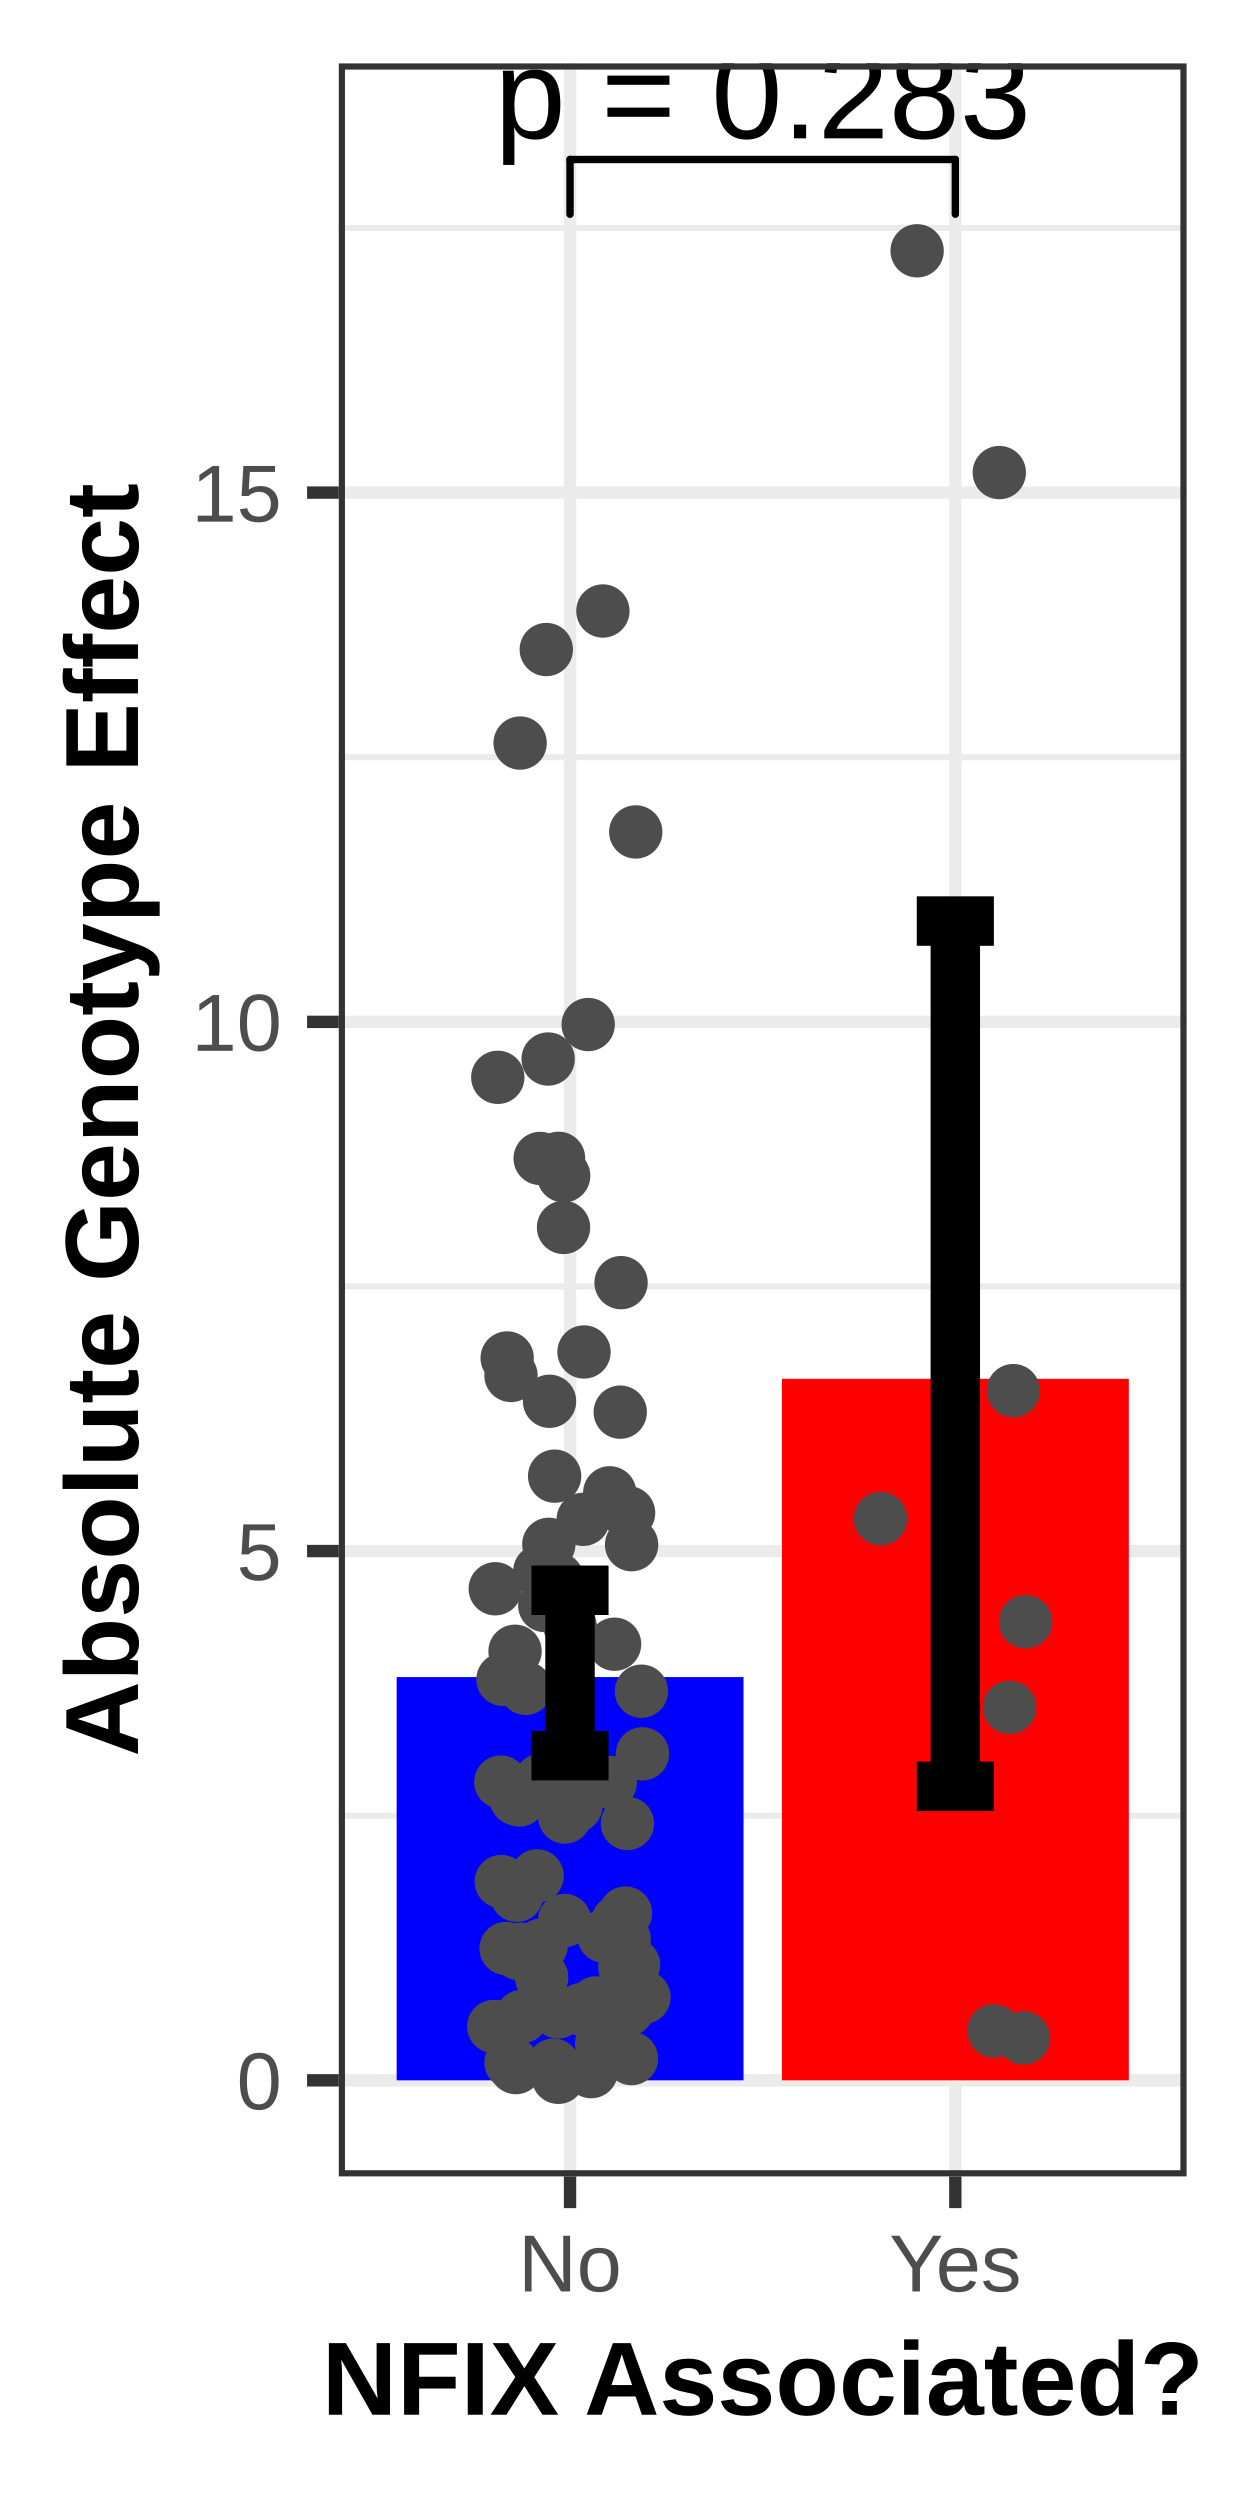
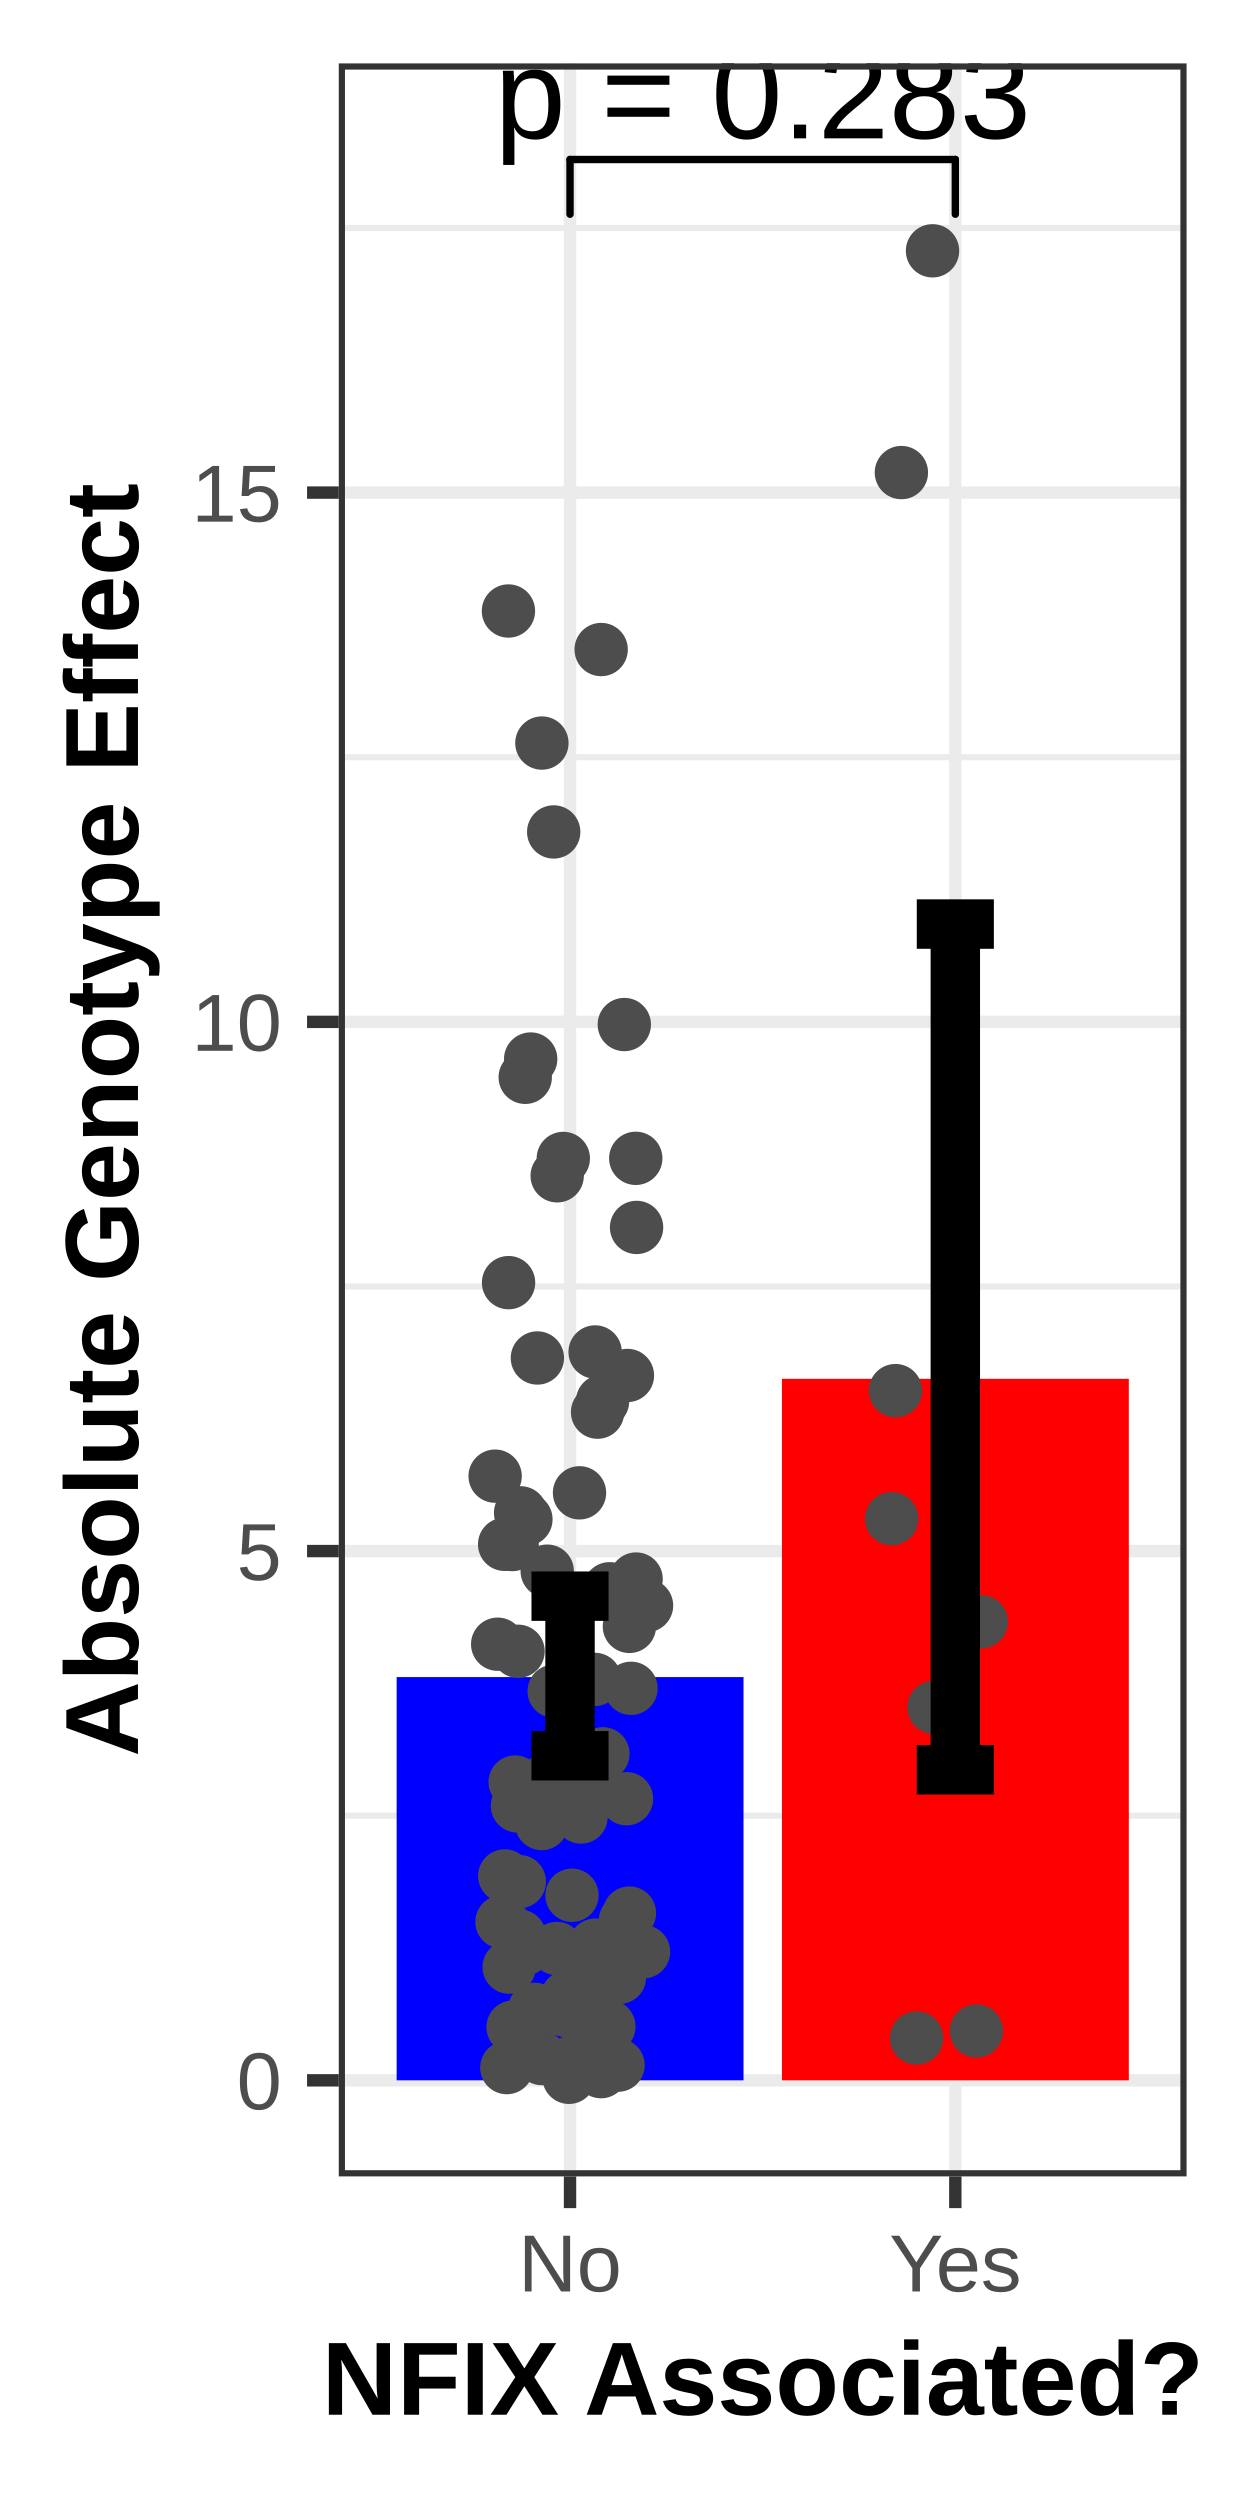
<svg xmlns="http://www.w3.org/2000/svg" class="svglite" width="108.00pt" height="216.00pt" viewBox="0 0 108.00 216.00">
  <defs>
    <style type="text/css">
    .svglite line, .svglite polyline, .svglite polygon, .svglite path, .svglite rect, .svglite circle {
      fill: none;
      stroke: #000000;
      stroke-linecap: round;
      stroke-linejoin: round;
      stroke-miterlimit: 10.00;
    }
    .svglite text {
      white-space: pre;
    }
  </style>
  </defs>
  <rect width="100%" height="100%" style="stroke: none; fill: #FFFFFF;" />
  <defs>
    <clipPath id="cpMC4wMHwxMDguMDB8MC4wMHwyMTYuMDA=">
      <rect x="0.00" y="0.00" width="108.00" height="216.00" />
    </clipPath>
  </defs>
  <g clip-path="url(#cpMC4wMHwxMDguMDB8MC4wMHwyMTYuMDA=)">
    <rect x="-0" y="0.00" width="108.00" height="216.00" style="stroke-width: 1.07; stroke: #FFFFFF; fill: #FFFFFF;" />
  </g>
  <defs>
    <clipPath id="cpMjkuMjd8MTAyLjUyfDUuNDh8MTg4LjA0">
      <rect x="29.27" y="5.48" width="73.25" height="182.56" />
    </clipPath>
  </defs>
  <g clip-path="url(#cpMjkuMjd8MTAyLjUyfDUuNDh8MTg4LjA0)">
    <rect x="29.27" y="5.48" width="73.25" height="182.56" style="stroke-width: 1.07; stroke: none; fill: #FFFFFF;" />
    <polyline points="29.27,156.88 102.52,156.88 " style="stroke-width: 0.53; stroke: #EBEBEB; stroke-linecap: butt;" />
    <polyline points="29.27,111.15 102.52,111.15 " style="stroke-width: 0.53; stroke: #EBEBEB; stroke-linecap: butt;" />
    <polyline points="29.27,65.42 102.52,65.42 " style="stroke-width: 0.53; stroke: #EBEBEB; stroke-linecap: butt;" />
    <polyline points="29.27,19.70 102.52,19.70 " style="stroke-width: 0.53; stroke: #EBEBEB; stroke-linecap: butt;" />
    <polyline points="29.27,179.74 102.52,179.74 " style="stroke-width: 1.07; stroke: #EBEBEB; stroke-linecap: butt;" />
    <polyline points="29.27,134.01 102.52,134.01 " style="stroke-width: 1.07; stroke: #EBEBEB; stroke-linecap: butt;" />
    <polyline points="29.27,88.29 102.52,88.29 " style="stroke-width: 1.07; stroke: #EBEBEB; stroke-linecap: butt;" />
    <polyline points="29.27,42.56 102.52,42.56 " style="stroke-width: 1.07; stroke: #EBEBEB; stroke-linecap: butt;" />
    <polyline points="49.25,188.04 49.25,5.48 " style="stroke-width: 1.07; stroke: #EBEBEB; stroke-linecap: butt;" />
    <polyline points="82.54,188.04 82.54,5.48 " style="stroke-width: 1.07; stroke: #EBEBEB; stroke-linecap: butt;" />
    <rect x="34.27" y="144.90" width="29.97" height="34.84" style="stroke-width: 2.13; stroke: none; stroke-linecap: butt; stroke-linejoin: miter; fill: #0000FF;" />
    <rect x="67.56" y="119.13" width="29.97" height="60.61" style="stroke-width: 2.13; stroke: none; stroke-linecap: butt; stroke-linejoin: miter; fill: #FF0000;" />
-     <circle cx="46.77" cy="168.06" r="1.95" style="stroke-width: 0.71; stroke: #4D4D4D; fill: #4D4D4D;" />
-     <circle cx="53.99" cy="169.96" r="1.95" style="stroke-width: 0.71; stroke: #4D4D4D; fill: #4D4D4D;" />
-     <circle cx="46.72" cy="153.82" r="1.95" style="stroke-width: 0.71; stroke: #4D4D4D; fill: #4D4D4D;" />
-     <circle cx="44.57" cy="178.64" r="1.95" style="stroke-width: 0.71; stroke: #4D4D4D; fill: #4D4D4D;" />
-     <circle cx="48.78" cy="165.93" r="1.95" style="stroke-width: 0.71; stroke: #4D4D4D; fill: #4D4D4D;" />
-     <circle cx="47.82" cy="178.43" r="1.95" style="stroke-width: 0.71; stroke: #4D4D4D; fill: #4D4D4D;" />
-     <circle cx="44.82" cy="168.79" r="1.95" style="stroke-width: 0.71; stroke: #4D4D4D; fill: #4D4D4D;" />
-     <circle cx="42.66" cy="175.09" r="1.95" style="stroke-width: 0.71; stroke: #4D4D4D; fill: #4D4D4D;" />
-     <circle cx="54.04" cy="165.29" r="1.95" style="stroke-width: 0.71; stroke: #4D4D4D; fill: #4D4D4D;" />
-     <circle cx="43.27" cy="153.97" r="1.95" style="stroke-width: 0.71; stroke: #4D4D4D; fill: #4D4D4D;" />
-     <circle cx="54.74" cy="169.76" r="1.95" style="stroke-width: 0.71; stroke: #4D4D4D; fill: #4D4D4D;" />
-     <circle cx="53.10" cy="142.06" r="1.95" style="stroke-width: 0.71; stroke: #4D4D4D; fill: #4D4D4D;" />
-     <circle cx="48.22" cy="173.83" r="1.95" style="stroke-width: 0.71; stroke: #4D4D4D; fill: #4D4D4D;" />
-     <circle cx="48.70" cy="101.59" r="1.95" style="stroke-width: 0.71; stroke: #4D4D4D; fill: #4D4D4D;" />
-     <circle cx="54.21" cy="157.55" r="1.95" style="stroke-width: 0.71; stroke: #4D4D4D; fill: #4D4D4D;" />
-     <circle cx="53.93" cy="167.56" r="1.95" style="stroke-width: 0.71; stroke: #4D4D4D; fill: #4D4D4D;" />
-     <circle cx="47.74" cy="153.58" r="1.95" style="stroke-width: 0.71; stroke: #4D4D4D; fill: #4D4D4D;" />
-     <circle cx="53.59" cy="122.01" r="1.95" style="stroke-width: 0.71; stroke: #4D4D4D; fill: #4D4D4D;" />
-     <circle cx="52.73" cy="154.00" r="1.95" style="stroke-width: 0.71; stroke: #4D4D4D; fill: #4D4D4D;" />
-     <circle cx="55.42" cy="146.12" r="1.95" style="stroke-width: 0.71; stroke: #4D4D4D; fill: #4D4D4D;" />
-     <circle cx="51.50" cy="173.05" r="1.95" style="stroke-width: 0.71; stroke: #4D4D4D; fill: #4D4D4D;" />
-     <circle cx="54.25" cy="173.61" r="1.95" style="stroke-width: 0.71; stroke: #4D4D4D; fill: #4D4D4D;" />
-     <circle cx="47.20" cy="56.12" r="1.95" style="stroke-width: 0.71; stroke: #4D4D4D; fill: #4D4D4D;" />
-     <circle cx="50.29" cy="173.61" r="1.95" style="stroke-width: 0.71; stroke: #4D4D4D; fill: #4D4D4D;" />
-     <circle cx="52.09" cy="52.79" r="1.95" style="stroke-width: 0.71; stroke: #4D4D4D; fill: #4D4D4D;" />
-     <circle cx="51.98" cy="176.58" r="1.95" style="stroke-width: 0.71; stroke: #4D4D4D; fill: #4D4D4D;" />
-     <circle cx="49.75" cy="156.03" r="1.95" style="stroke-width: 0.71; stroke: #4D4D4D; fill: #4D4D4D;" />
-     <circle cx="48.80" cy="156.99" r="1.95" style="stroke-width: 0.71; stroke: #4D4D4D; fill: #4D4D4D;" />
-     <circle cx="48.24" cy="179.48" r="1.95" style="stroke-width: 0.71; stroke: #4D4D4D; fill: #4D4D4D;" />
-     <circle cx="46.36" cy="168.92" r="1.95" style="stroke-width: 0.71; stroke: #4D4D4D; fill: #4D4D4D;" />
-     <circle cx="46.41" cy="162.08" r="1.95" style="stroke-width: 0.71; stroke: #4D4D4D; fill: #4D4D4D;" />
-     <circle cx="88.43" cy="176.08" r="1.95" style="stroke-width: 0.71; stroke: #4D4D4D; fill: #4D4D4D;" />
-     <circle cx="87.23" cy="147.52" r="1.95" style="stroke-width: 0.71; stroke: #4D4D4D; fill: #4D4D4D;" />
-     <circle cx="85.87" cy="175.47" r="1.95" style="stroke-width: 0.71; stroke: #4D4D4D; fill: #4D4D4D;" />
-     <circle cx="76.08" cy="131.21" r="1.95" style="stroke-width: 0.71; stroke: #4D4D4D; fill: #4D4D4D;" />
-     <circle cx="88.61" cy="140.12" r="1.95" style="stroke-width: 0.71; stroke: #4D4D4D; fill: #4D4D4D;" />
-     <circle cx="87.55" cy="120.15" r="1.95" style="stroke-width: 0.71; stroke: #4D4D4D; fill: #4D4D4D;" />
-     <circle cx="79.24" cy="21.67" r="1.95" style="stroke-width: 0.71; stroke: #4D4D4D; fill: #4D4D4D;" />
-     <circle cx="86.34" cy="40.83" r="1.95" style="stroke-width: 0.71; stroke: #4D4D4D; fill: #4D4D4D;" />
-     <circle cx="45.03" cy="168.63" r="1.95" style="stroke-width: 0.71; stroke: #4D4D4D; fill: #4D4D4D;" />
-     <circle cx="46.64" cy="135.75" r="1.95" style="stroke-width: 0.71; stroke: #4D4D4D; fill: #4D4D4D;" />
-     <circle cx="50.55" cy="153.75" r="1.95" style="stroke-width: 0.71; stroke: #4D4D4D; fill: #4D4D4D;" />
-     <circle cx="49.26" cy="140.52" r="1.95" style="stroke-width: 0.71; stroke: #4D4D4D; fill: #4D4D4D;" />
-     <circle cx="44.65" cy="163.75" r="1.95" style="stroke-width: 0.71; stroke: #4D4D4D; fill: #4D4D4D;" />
-     <circle cx="46.67" cy="100.09" r="1.95" style="stroke-width: 0.71; stroke: #4D4D4D; fill: #4D4D4D;" />
-     <circle cx="43.01" cy="93.08" r="1.95" style="stroke-width: 0.71; stroke: #4D4D4D; fill: #4D4D4D;" />
-     <circle cx="50.82" cy="88.52" r="1.95" style="stroke-width: 0.71; stroke: #4D4D4D; fill: #4D4D4D;" />
-     <circle cx="45.11" cy="174.22" r="1.95" style="stroke-width: 0.71; stroke: #4D4D4D; fill: #4D4D4D;" />
-     <circle cx="55.51" cy="151.53" r="1.95" style="stroke-width: 0.71; stroke: #4D4D4D; fill: #4D4D4D;" />
-     <circle cx="43.73" cy="168.35" r="1.95" style="stroke-width: 0.71; stroke: #4D4D4D; fill: #4D4D4D;" />
-     <circle cx="44.15" cy="118.84" r="1.95" style="stroke-width: 0.71; stroke: #4D4D4D; fill: #4D4D4D;" />
-     <circle cx="47.48" cy="121.07" r="1.95" style="stroke-width: 0.71; stroke: #4D4D4D; fill: #4D4D4D;" />
-     <circle cx="42.96" cy="175.14" r="1.95" style="stroke-width: 0.71; stroke: #4D4D4D; fill: #4D4D4D;" />
-     <circle cx="47.92" cy="127.54" r="1.95" style="stroke-width: 0.71; stroke: #4D4D4D; fill: #4D4D4D;" />
-     <circle cx="43.82" cy="117.33" r="1.95" style="stroke-width: 0.71; stroke: #4D4D4D; fill: #4D4D4D;" />
-     <circle cx="48.16" cy="136.43" r="1.95" style="stroke-width: 0.71; stroke: #4D4D4D; fill: #4D4D4D;" />
-     <circle cx="51.08" cy="178.99" r="1.95" style="stroke-width: 0.71; stroke: #4D4D4D; fill: #4D4D4D;" />
-     <circle cx="52.19" cy="167.28" r="1.95" style="stroke-width: 0.71; stroke: #4D4D4D; fill: #4D4D4D;" />
-     <circle cx="44.60" cy="155.41" r="1.95" style="stroke-width: 0.71; stroke: #4D4D4D; fill: #4D4D4D;" />
-     <circle cx="53.66" cy="110.82" r="1.95" style="stroke-width: 0.71; stroke: #4D4D4D; fill: #4D4D4D;" />
-     <circle cx="43.46" cy="145.10" r="1.95" style="stroke-width: 0.71; stroke: #4D4D4D; fill: #4D4D4D;" />
-     <circle cx="48.69" cy="106.05" r="1.95" style="stroke-width: 0.71; stroke: #4D4D4D; fill: #4D4D4D;" />
-     <circle cx="50.39" cy="131.27" r="1.95" style="stroke-width: 0.71; stroke: #4D4D4D; fill: #4D4D4D;" />
-     <circle cx="54.57" cy="133.46" r="1.95" style="stroke-width: 0.71; stroke: #4D4D4D; fill: #4D4D4D;" />
-     <circle cx="43.31" cy="162.57" r="1.95" style="stroke-width: 0.71; stroke: #4D4D4D; fill: #4D4D4D;" />
-     <circle cx="54.56" cy="177.86" r="1.95" style="stroke-width: 0.71; stroke: #4D4D4D; fill: #4D4D4D;" />
-     <circle cx="47.07" cy="138.72" r="1.95" style="stroke-width: 0.71; stroke: #4D4D4D; fill: #4D4D4D;" />
-     <circle cx="44.99" cy="168.41" r="1.95" style="stroke-width: 0.71; stroke: #4D4D4D; fill: #4D4D4D;" />
-     <circle cx="44.87" cy="155.52" r="1.95" style="stroke-width: 0.71; stroke: #4D4D4D; fill: #4D4D4D;" />
-     <circle cx="45.42" cy="145.87" r="1.95" style="stroke-width: 0.71; stroke: #4D4D4D; fill: #4D4D4D;" />
-     <circle cx="47.36" cy="91.50" r="1.95" style="stroke-width: 0.71; stroke: #4D4D4D; fill: #4D4D4D;" />
-     <circle cx="52.68" cy="128.98" r="1.95" style="stroke-width: 0.71; stroke: #4D4D4D; fill: #4D4D4D;" />
-     <circle cx="54.31" cy="130.71" r="1.95" style="stroke-width: 0.71; stroke: #4D4D4D; fill: #4D4D4D;" />
-     <circle cx="50.46" cy="116.81" r="1.95" style="stroke-width: 0.71; stroke: #4D4D4D; fill: #4D4D4D;" />
-     <circle cx="48.26" cy="100.08" r="1.95" style="stroke-width: 0.71; stroke: #4D4D4D; fill: #4D4D4D;" />
-     <circle cx="44.15" cy="178.19" r="1.95" style="stroke-width: 0.71; stroke: #4D4D4D; fill: #4D4D4D;" />
-     <circle cx="47.42" cy="133.43" r="1.95" style="stroke-width: 0.71; stroke: #4D4D4D; fill: #4D4D4D;" />
-     <circle cx="55.64" cy="172.56" r="1.95" style="stroke-width: 0.71; stroke: #4D4D4D; fill: #4D4D4D;" />
-     <circle cx="54.93" cy="71.88" r="1.95" style="stroke-width: 0.71; stroke: #4D4D4D; fill: #4D4D4D;" />
-     <circle cx="44.94" cy="64.20" r="1.95" style="stroke-width: 0.71; stroke: #4D4D4D; fill: #4D4D4D;" />
-     <circle cx="42.79" cy="137.27" r="1.95" style="stroke-width: 0.71; stroke: #4D4D4D; fill: #4D4D4D;" />
-     <circle cx="53.36" cy="166.05" r="1.95" style="stroke-width: 0.71; stroke: #4D4D4D; fill: #4D4D4D;" />
-     <circle cx="46.80" cy="170.84" r="1.95" style="stroke-width: 0.71; stroke: #4D4D4D; fill: #4D4D4D;" />
-     <circle cx="44.50" cy="142.67" r="1.95" style="stroke-width: 0.71; stroke: #4D4D4D; fill: #4D4D4D;" />
+     <circle cx="51.43" cy="168.06" r="1.95" style="stroke-width: 0.71; stroke: #4D4D4D; fill: #4D4D4D;" />
+     <circle cx="43.99" cy="169.96" r="1.95" style="stroke-width: 0.71; stroke: #4D4D4D; fill: #4D4D4D;" />
+     <circle cx="50.09" cy="153.82" r="1.95" style="stroke-width: 0.71; stroke: #4D4D4D; fill: #4D4D4D;" />
+     <circle cx="43.79" cy="178.64" r="1.95" style="stroke-width: 0.71; stroke: #4D4D4D; fill: #4D4D4D;" />
+     <circle cx="54.04" cy="165.93" r="1.95" style="stroke-width: 0.71; stroke: #4D4D4D; fill: #4D4D4D;" />
+     <circle cx="53.40" cy="178.43" r="1.95" style="stroke-width: 0.71; stroke: #4D4D4D; fill: #4D4D4D;" />
+     <circle cx="52.92" cy="168.79" r="1.95" style="stroke-width: 0.71; stroke: #4D4D4D; fill: #4D4D4D;" />
+     <circle cx="52.61" cy="175.09" r="1.95" style="stroke-width: 0.71; stroke: #4D4D4D; fill: #4D4D4D;" />
+     <circle cx="54.38" cy="165.29" r="1.95" style="stroke-width: 0.71; stroke: #4D4D4D; fill: #4D4D4D;" />
+     <circle cx="44.51" cy="153.97" r="1.95" style="stroke-width: 0.71; stroke: #4D4D4D; fill: #4D4D4D;" />
+     <circle cx="51.12" cy="169.76" r="1.95" style="stroke-width: 0.71; stroke: #4D4D4D; fill: #4D4D4D;" />
+     <circle cx="43.00" cy="142.06" r="1.95" style="stroke-width: 0.71; stroke: #4D4D4D; fill: #4D4D4D;" />
+     <circle cx="49.29" cy="173.83" r="1.95" style="stroke-width: 0.71; stroke: #4D4D4D; fill: #4D4D4D;" />
+     <circle cx="48.14" cy="101.59" r="1.95" style="stroke-width: 0.71; stroke: #4D4D4D; fill: #4D4D4D;" />
+     <circle cx="46.80" cy="157.55" r="1.95" style="stroke-width: 0.71; stroke: #4D4D4D; fill: #4D4D4D;" />
+     <circle cx="53.99" cy="167.56" r="1.95" style="stroke-width: 0.71; stroke: #4D4D4D; fill: #4D4D4D;" />
+     <circle cx="47.44" cy="153.58" r="1.95" style="stroke-width: 0.71; stroke: #4D4D4D; fill: #4D4D4D;" />
+     <circle cx="51.63" cy="122.01" r="1.95" style="stroke-width: 0.71; stroke: #4D4D4D; fill: #4D4D4D;" />
+     <circle cx="49.28" cy="154.00" r="1.95" style="stroke-width: 0.71; stroke: #4D4D4D; fill: #4D4D4D;" />
+     <circle cx="47.88" cy="146.12" r="1.95" style="stroke-width: 0.71; stroke: #4D4D4D; fill: #4D4D4D;" />
+     <circle cx="49.96" cy="173.05" r="1.95" style="stroke-width: 0.71; stroke: #4D4D4D; fill: #4D4D4D;" />
+     <circle cx="46.19" cy="173.61" r="1.95" style="stroke-width: 0.71; stroke: #4D4D4D; fill: #4D4D4D;" />
+     <circle cx="51.94" cy="56.12" r="1.95" style="stroke-width: 0.71; stroke: #4D4D4D; fill: #4D4D4D;" />
+     <circle cx="48.49" cy="173.61" r="1.95" style="stroke-width: 0.71; stroke: #4D4D4D; fill: #4D4D4D;" />
+     <circle cx="43.93" cy="52.79" r="1.95" style="stroke-width: 0.71; stroke: #4D4D4D; fill: #4D4D4D;" />
+     <circle cx="52.22" cy="176.58" r="1.95" style="stroke-width: 0.71; stroke: #4D4D4D; fill: #4D4D4D;" />
+     <circle cx="44.71" cy="156.03" r="1.95" style="stroke-width: 0.71; stroke: #4D4D4D; fill: #4D4D4D;" />
+     <circle cx="50.20" cy="156.99" r="1.95" style="stroke-width: 0.71; stroke: #4D4D4D; fill: #4D4D4D;" />
+     <circle cx="49.16" cy="179.48" r="1.95" style="stroke-width: 0.71; stroke: #4D4D4D; fill: #4D4D4D;" />
+     <circle cx="54.10" cy="168.92" r="1.95" style="stroke-width: 0.71; stroke: #4D4D4D; fill: #4D4D4D;" />
+     <circle cx="43.61" cy="162.08" r="1.95" style="stroke-width: 0.71; stroke: #4D4D4D; fill: #4D4D4D;" />
+     <circle cx="79.19" cy="176.08" r="1.95" style="stroke-width: 0.71; stroke: #4D4D4D; fill: #4D4D4D;" />
+     <circle cx="80.70" cy="147.52" r="1.95" style="stroke-width: 0.71; stroke: #4D4D4D; fill: #4D4D4D;" />
+     <circle cx="84.36" cy="175.47" r="1.95" style="stroke-width: 0.71; stroke: #4D4D4D; fill: #4D4D4D;" />
+     <circle cx="77.04" cy="131.21" r="1.95" style="stroke-width: 0.71; stroke: #4D4D4D; fill: #4D4D4D;" />
+     <circle cx="84.78" cy="140.12" r="1.95" style="stroke-width: 0.71; stroke: #4D4D4D; fill: #4D4D4D;" />
+     <circle cx="77.37" cy="120.15" r="1.95" style="stroke-width: 0.71; stroke: #4D4D4D; fill: #4D4D4D;" />
+     <circle cx="80.57" cy="21.67" r="1.95" style="stroke-width: 0.71; stroke: #4D4D4D; fill: #4D4D4D;" />
+     <circle cx="77.88" cy="40.83" r="1.95" style="stroke-width: 0.71; stroke: #4D4D4D; fill: #4D4D4D;" />
+     <circle cx="55.60" cy="168.63" r="1.95" style="stroke-width: 0.71; stroke: #4D4D4D; fill: #4D4D4D;" />
+     <circle cx="47.28" cy="135.75" r="1.95" style="stroke-width: 0.71; stroke: #4D4D4D; fill: #4D4D4D;" />
+     <circle cx="49.94" cy="153.75" r="1.95" style="stroke-width: 0.71; stroke: #4D4D4D; fill: #4D4D4D;" />
+     <circle cx="54.38" cy="140.52" r="1.95" style="stroke-width: 0.71; stroke: #4D4D4D; fill: #4D4D4D;" />
+     <circle cx="49.42" cy="163.75" r="1.95" style="stroke-width: 0.71; stroke: #4D4D4D; fill: #4D4D4D;" />
+     <circle cx="48.67" cy="100.09" r="1.95" style="stroke-width: 0.71; stroke: #4D4D4D; fill: #4D4D4D;" />
+     <circle cx="45.38" cy="93.08" r="1.95" style="stroke-width: 0.71; stroke: #4D4D4D; fill: #4D4D4D;" />
+     <circle cx="53.94" cy="88.52" r="1.95" style="stroke-width: 0.71; stroke: #4D4D4D; fill: #4D4D4D;" />
+     <circle cx="51.33" cy="174.22" r="1.95" style="stroke-width: 0.71; stroke: #4D4D4D; fill: #4D4D4D;" />
+     <circle cx="52.09" cy="151.53" r="1.95" style="stroke-width: 0.71; stroke: #4D4D4D; fill: #4D4D4D;" />
+     <circle cx="48.10" cy="168.35" r="1.95" style="stroke-width: 0.71; stroke: #4D4D4D; fill: #4D4D4D;" />
+     <circle cx="54.21" cy="118.84" r="1.95" style="stroke-width: 0.71; stroke: #4D4D4D; fill: #4D4D4D;" />
+     <circle cx="52.06" cy="121.07" r="1.95" style="stroke-width: 0.71; stroke: #4D4D4D; fill: #4D4D4D;" />
+     <circle cx="44.33" cy="175.14" r="1.95" style="stroke-width: 0.71; stroke: #4D4D4D; fill: #4D4D4D;" />
+     <circle cx="42.78" cy="127.54" r="1.95" style="stroke-width: 0.71; stroke: #4D4D4D; fill: #4D4D4D;" />
+     <circle cx="46.43" cy="117.33" r="1.95" style="stroke-width: 0.71; stroke: #4D4D4D; fill: #4D4D4D;" />
+     <circle cx="54.96" cy="136.43" r="1.95" style="stroke-width: 0.71; stroke: #4D4D4D; fill: #4D4D4D;" />
+     <circle cx="51.93" cy="178.99" r="1.95" style="stroke-width: 0.71; stroke: #4D4D4D; fill: #4D4D4D;" />
+     <circle cx="44.88" cy="167.28" r="1.95" style="stroke-width: 0.71; stroke: #4D4D4D; fill: #4D4D4D;" />
+     <circle cx="54.13" cy="155.41" r="1.95" style="stroke-width: 0.71; stroke: #4D4D4D; fill: #4D4D4D;" />
+     <circle cx="43.94" cy="110.82" r="1.95" style="stroke-width: 0.71; stroke: #4D4D4D; fill: #4D4D4D;" />
+     <circle cx="51.39" cy="145.10" r="1.95" style="stroke-width: 0.71; stroke: #4D4D4D; fill: #4D4D4D;" />
+     <circle cx="55.00" cy="106.05" r="1.95" style="stroke-width: 0.71; stroke: #4D4D4D; fill: #4D4D4D;" />
+     <circle cx="45.44" cy="131.27" r="1.95" style="stroke-width: 0.71; stroke: #4D4D4D; fill: #4D4D4D;" />
+     <circle cx="44.25" cy="133.45" r="1.95" style="stroke-width: 0.71; stroke: #4D4D4D; fill: #4D4D4D;" />
+     <circle cx="44.87" cy="162.57" r="1.95" style="stroke-width: 0.71; stroke: #4D4D4D; fill: #4D4D4D;" />
+     <circle cx="46.82" cy="177.86" r="1.95" style="stroke-width: 0.71; stroke: #4D4D4D; fill: #4D4D4D;" />
+     <circle cx="55.86" cy="138.72" r="1.95" style="stroke-width: 0.71; stroke: #4D4D4D; fill: #4D4D4D;" />
+     <circle cx="45.28" cy="168.41" r="1.95" style="stroke-width: 0.71; stroke: #4D4D4D; fill: #4D4D4D;" />
+     <circle cx="48.17" cy="155.52" r="1.95" style="stroke-width: 0.71; stroke: #4D4D4D; fill: #4D4D4D;" />
+     <circle cx="54.52" cy="145.87" r="1.95" style="stroke-width: 0.71; stroke: #4D4D4D; fill: #4D4D4D;" />
+     <circle cx="45.85" cy="91.50" r="1.95" style="stroke-width: 0.71; stroke: #4D4D4D; fill: #4D4D4D;" />
+     <circle cx="50.07" cy="128.98" r="1.95" style="stroke-width: 0.71; stroke: #4D4D4D; fill: #4D4D4D;" />
+     <circle cx="44.98" cy="130.71" r="1.95" style="stroke-width: 0.71; stroke: #4D4D4D; fill: #4D4D4D;" />
+     <circle cx="51.42" cy="116.81" r="1.95" style="stroke-width: 0.71; stroke: #4D4D4D; fill: #4D4D4D;" />
+     <circle cx="54.93" cy="100.08" r="1.95" style="stroke-width: 0.71; stroke: #4D4D4D; fill: #4D4D4D;" />
+     <circle cx="49.36" cy="178.19" r="1.95" style="stroke-width: 0.71; stroke: #4D4D4D; fill: #4D4D4D;" />
+     <circle cx="43.60" cy="133.43" r="1.95" style="stroke-width: 0.71; stroke: #4D4D4D; fill: #4D4D4D;" />
+     <circle cx="49.01" cy="172.56" r="1.95" style="stroke-width: 0.71; stroke: #4D4D4D; fill: #4D4D4D;" />
+     <circle cx="47.84" cy="71.88" r="1.95" style="stroke-width: 0.71; stroke: #4D4D4D; fill: #4D4D4D;" />
+     <circle cx="46.82" cy="64.20" r="1.95" style="stroke-width: 0.71; stroke: #4D4D4D; fill: #4D4D4D;" />
+     <circle cx="52.67" cy="137.27" r="1.95" style="stroke-width: 0.71; stroke: #4D4D4D; fill: #4D4D4D;" />
+     <circle cx="43.37" cy="166.05" r="1.95" style="stroke-width: 0.71; stroke: #4D4D4D; fill: #4D4D4D;" />
+     <circle cx="53.52" cy="170.84" r="1.95" style="stroke-width: 0.71; stroke: #4D4D4D; fill: #4D4D4D;" />
+     <circle cx="44.76" cy="142.67" r="1.95" style="stroke-width: 0.71; stroke: #4D4D4D; fill: #4D4D4D;" />
    <text x="65.90" y="11.95" text-anchor="middle" style="font-size: 11.04px; font-family: &quot;Arial&quot;;" textLength="46.32px" lengthAdjust="spacingAndGlyphs">p = 0.283</text>
    <line x1="49.25" y1="18.51" x2="49.25" y2="13.78" style="stroke-width: 0.64;" />
    <line x1="49.25" y1="13.78" x2="82.54" y2="13.78" style="stroke-width: 0.64;" />
    <line x1="82.54" y1="13.78" x2="82.54" y2="18.51" style="stroke-width: 0.64;" />
-     <polyline points="45.92,137.40 52.58,137.40 " style="stroke-width: 4.27; stroke-linecap: butt;" />
-     <polyline points="49.25,137.40 49.25,151.69 " style="stroke-width: 4.27; stroke-linecap: butt;" />
-     <polyline points="45.92,151.69 52.58,151.69 " style="stroke-width: 4.27; stroke-linecap: butt;" />
-     <polyline points="79.21,79.58 85.87,79.58 " style="stroke-width: 4.27; stroke-linecap: butt;" />
-     <polyline points="82.54,79.58 82.54,154.34 " style="stroke-width: 4.27; stroke-linecap: butt;" />
-     <polyline points="79.21,154.34 85.87,154.34 " style="stroke-width: 4.27; stroke-linecap: butt;" />
+     <polyline points="45.92,137.91 52.58,137.91 " style="stroke-width: 4.27; stroke-linecap: butt;" />
+     <polyline points="49.25,137.91 49.25,151.70 " style="stroke-width: 4.27; stroke-linecap: butt;" />
+     <polyline points="45.92,151.70 52.58,151.70 " style="stroke-width: 4.27; stroke-linecap: butt;" />
+     <polyline points="79.21,79.84 85.87,79.84 " style="stroke-width: 4.27; stroke-linecap: butt;" />
+     <polyline points="82.54,79.84 82.54,152.91 " style="stroke-width: 4.27; stroke-linecap: butt;" />
+     <polyline points="79.21,152.91 85.87,152.91 " style="stroke-width: 4.27; stroke-linecap: butt;" />
    <rect x="29.27" y="5.48" width="73.25" height="182.56" style="stroke-width: 1.07; stroke: #333333;" />
  </g>
  <g clip-path="url(#cpMC4wMHwxMDguMDB8MC4wMHwyMTYuMDA=)">
    <text x="24.34" y="182.25" text-anchor="end" style="font-size: 7.00px;fill: #4D4D4D; font-family: &quot;Arial&quot;;" textLength="3.90px" lengthAdjust="spacingAndGlyphs">0</text>
    <text x="24.34" y="136.52" text-anchor="end" style="font-size: 7.00px;fill: #4D4D4D; font-family: &quot;Arial&quot;;" textLength="3.90px" lengthAdjust="spacingAndGlyphs">5</text>
    <text x="24.34" y="90.79" text-anchor="end" style="font-size: 7.00px;fill: #4D4D4D; font-family: &quot;Arial&quot;;" textLength="7.79px" lengthAdjust="spacingAndGlyphs">10</text>
    <text x="24.34" y="45.07" text-anchor="end" style="font-size: 7.00px;fill: #4D4D4D; font-family: &quot;Arial&quot;;" textLength="7.79px" lengthAdjust="spacingAndGlyphs">15</text>
    <polyline points="26.53,179.74 29.27,179.74 " style="stroke-width: 1.07; stroke: #333333; stroke-linecap: butt;" />
    <polyline points="26.53,134.01 29.27,134.01 " style="stroke-width: 1.07; stroke: #333333; stroke-linecap: butt;" />
    <polyline points="26.53,88.29 29.27,88.29 " style="stroke-width: 1.07; stroke: #333333; stroke-linecap: butt;" />
    <polyline points="26.53,42.56 29.27,42.56 " style="stroke-width: 1.07; stroke: #333333; stroke-linecap: butt;" />
    <polyline points="49.25,190.78 49.25,188.04 " style="stroke-width: 1.07; stroke: #333333; stroke-linecap: butt;" />
    <polyline points="82.54,190.78 82.54,188.04 " style="stroke-width: 1.07; stroke: #333333; stroke-linecap: butt;" />
    <text x="49.25" y="197.98" text-anchor="middle" style="font-size: 7.00px;fill: #4D4D4D; font-family: &quot;Arial&quot;;" textLength="8.95px" lengthAdjust="spacingAndGlyphs">No</text>
    <text x="82.54" y="197.98" text-anchor="middle" style="font-size: 7.00px;fill: #4D4D4D; font-family: &quot;Arial&quot;;" textLength="11.42px" lengthAdjust="spacingAndGlyphs">Yes</text>
    <text x="65.90" y="208.63" text-anchor="middle" style="font-size: 9.00px; font-weight: bold; font-family: &quot;Arial&quot;;" textLength="76.19px" lengthAdjust="spacingAndGlyphs">NFIX Associated?</text>
    <text transform="translate(11.92,96.76) rotate(-90)" text-anchor="middle" style="font-size: 9.00px; font-weight: bold; font-family: &quot;Arial&quot;;" textLength="110.01px" lengthAdjust="spacingAndGlyphs">Absolute Genotype Effect</text>
  </g>
</svg>
